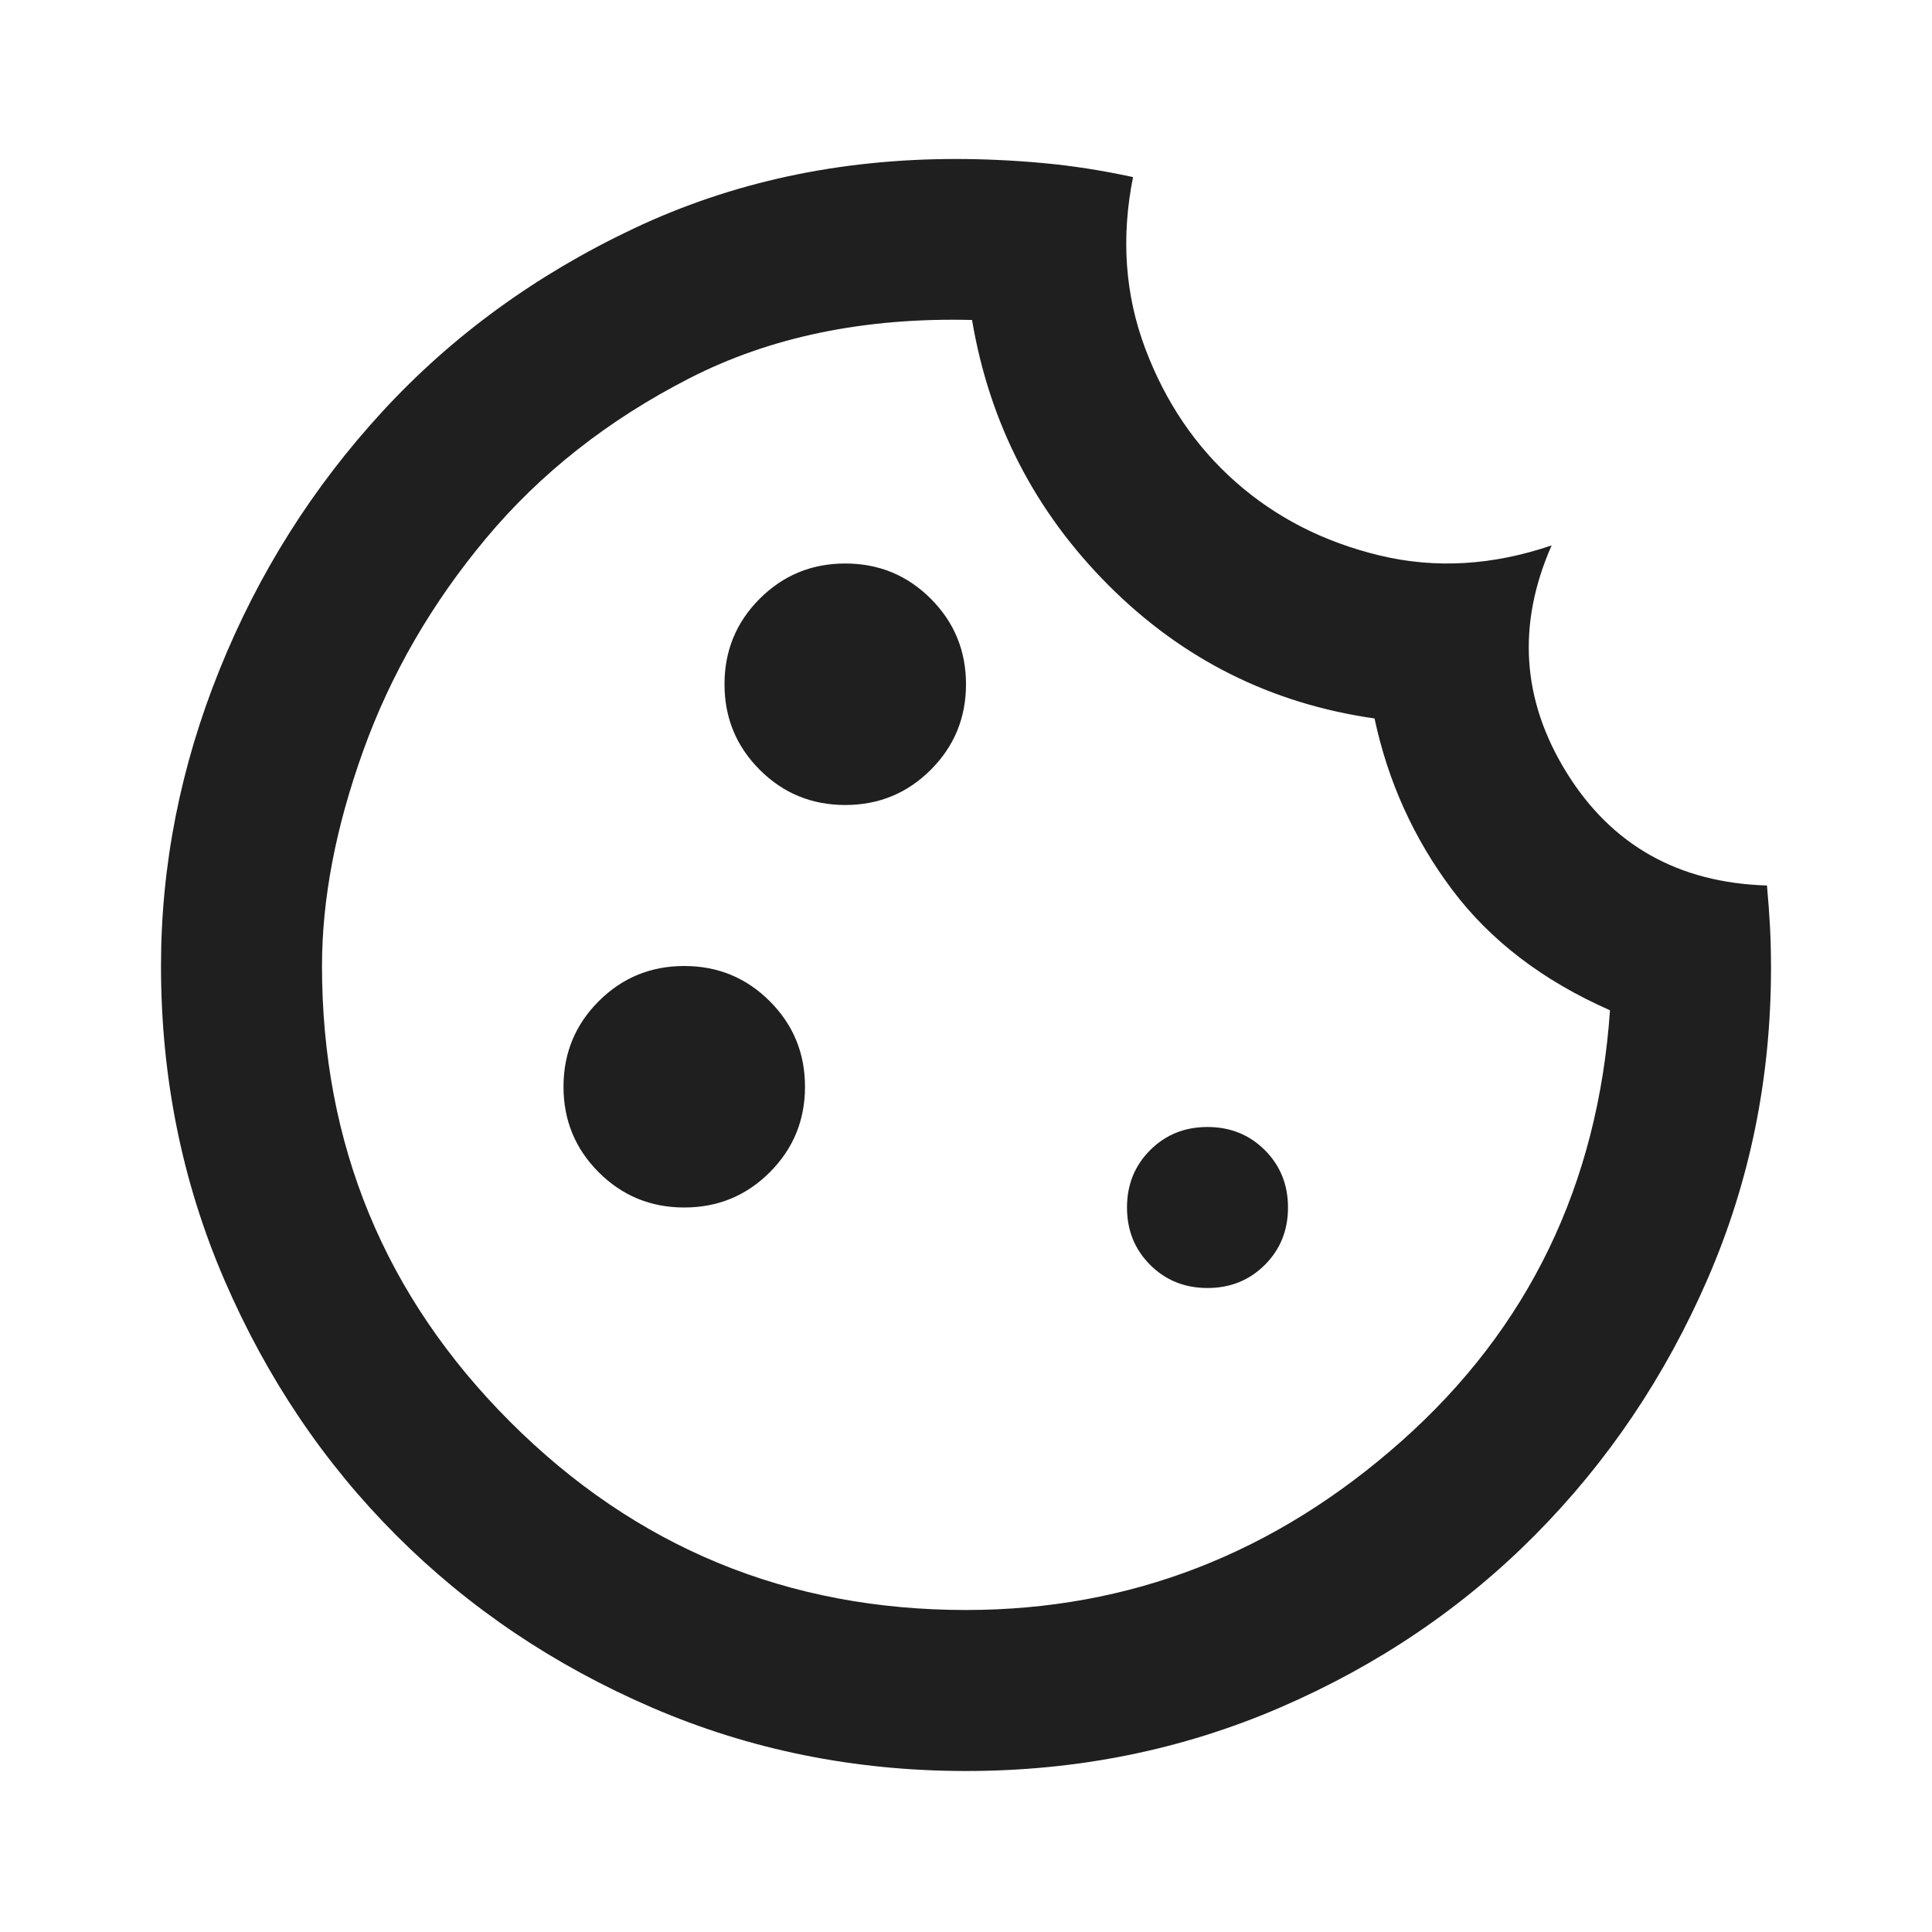
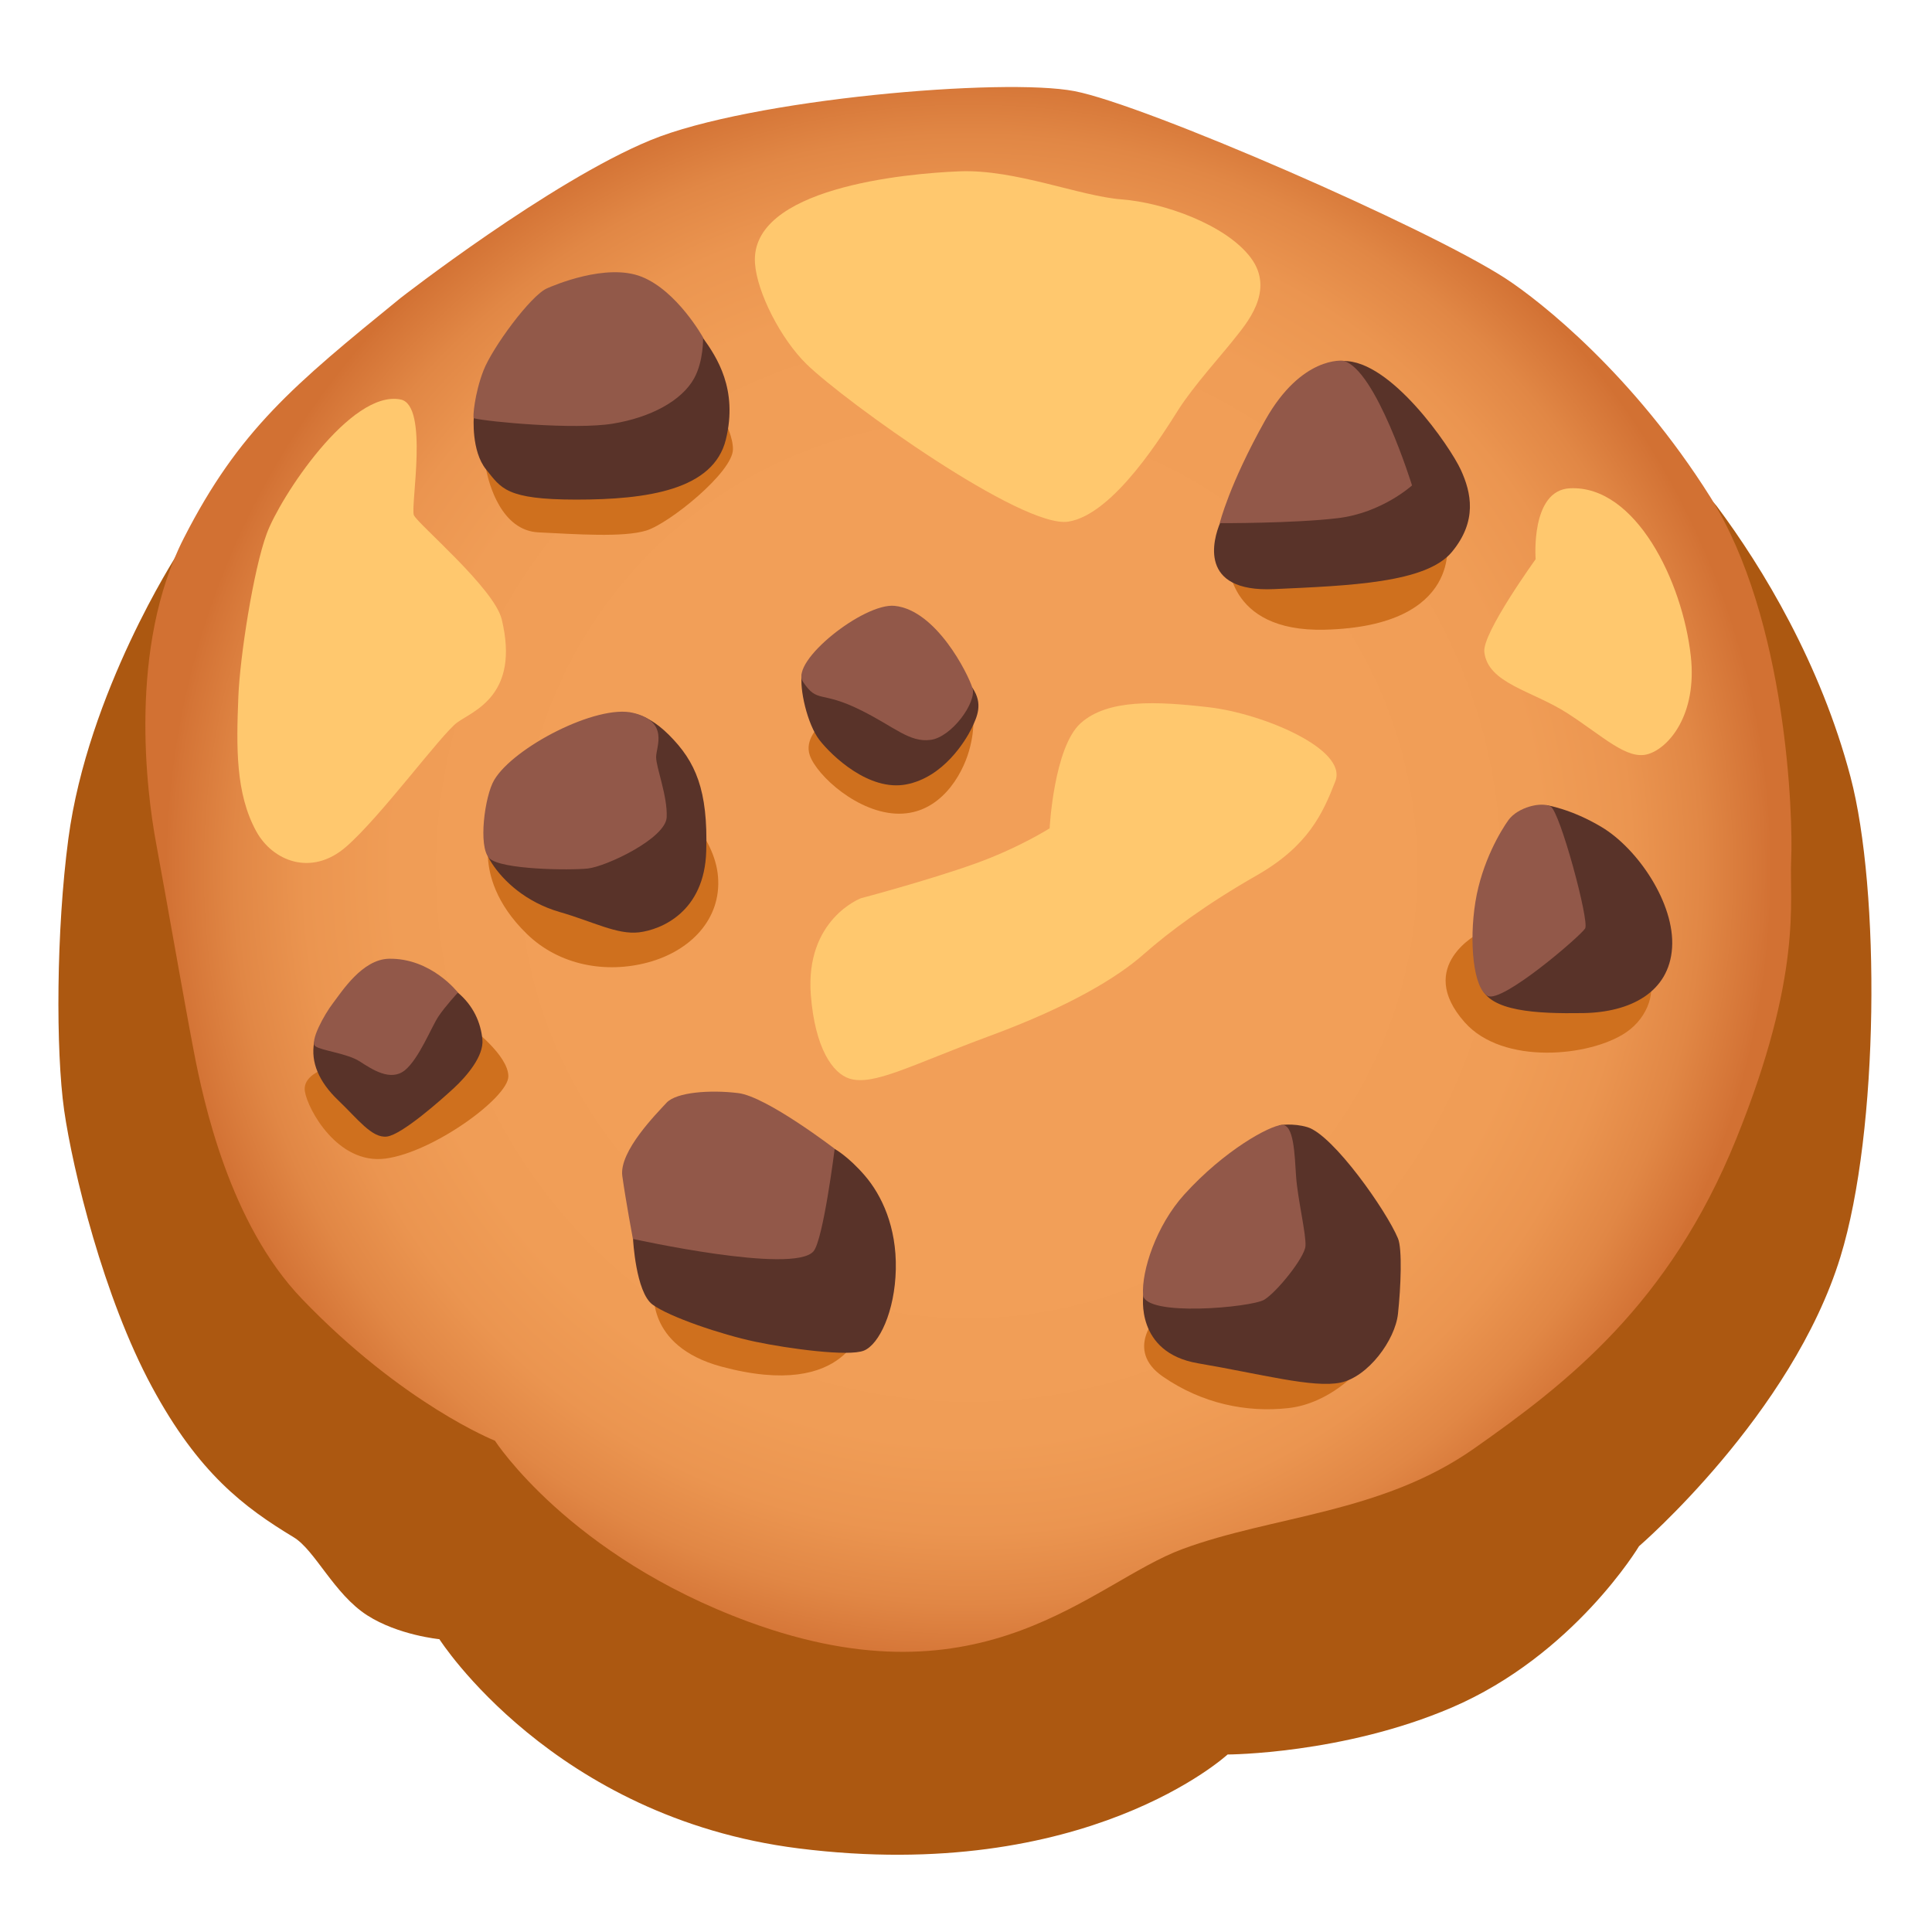
- <svg xmlns="http://www.w3.org/2000/svg" height="24px" viewBox="0 -960 960 960" width="24px" fill="#1f1f1f">
-   <path d="M480-80q-83 0-156-31.5T197-197q-54-54-85.5-127T80-480q0-75 29-147t81-128.5q52-56.5 125-91T475-881q21 0 43 2t45 7q-9 45 6 85t45 66.5q30 26.5 71.5 36.5t85.5-5q-26 59 7.5 113t99.5 56q1 11 1.5 20.5t.5 20.5q0 82-31.5 154.5t-85.5 127q-54 54.5-127 86T480-80Zm-60-480q25 0 42.5-17.5T480-620q0-25-17.5-42.5T420-680q-25 0-42.5 17.5T360-620q0 25 17.5 42.5T420-560Zm-80 200q25 0 42.5-17.5T400-420q0-25-17.5-42.5T340-480q-25 0-42.5 17.5T280-420q0 25 17.5 42.5T340-360Zm260 40q17 0 28.5-11.5T640-360q0-17-11.5-28.5T600-400q-17 0-28.5 11.5T560-360q0 17 11.5 28.5T600-320ZM480-160q122 0 216.5-84T800-458q-50-22-78.5-60T683-603q-77-11-132-66t-68-132q-80-2-140.5 29t-101 79.5Q201-644 180.5-587T160-480q0 133 93.5 226.5T480-160Zm0-324Z" />
+ <svg xmlns="http://www.w3.org/2000/svg" width="800px" height="800px" viewBox="0 0 128 128" aria-hidden="true" role="img" class="iconify iconify--noto" preserveAspectRatio="xMidYMid meet">
+   <path d="M15.99 35.76l-4.26.98s-5.91 9.12-7.2 18.82c-.81 6.09-.84 14.04-.28 18c.57 3.96 2.61 12.39 5.82 18.33c3.09 5.72 6.1 7.97 9.39 9.96c1.41.85 2.67 3.76 4.87 5.17c2.06 1.32 4.78 1.58 4.78 1.58s7.52 11.81 23.79 13.86c19.09 2.4 28.43-6.22 28.43-6.22s7.64-.02 14.85-3.11c8.09-3.47 12.41-10.69 12.41-10.69s10.13-8.72 13.34-19.16c2.58-8.38 2.65-24.31.67-31.81s-5.81-13.85-8.85-17.92c-2.42-3.24-29.44-17.6-32.7-18.88c-3.25-1.27-33.52-3.25-34.65-2.4c-1.13.86-30.41 23.49-30.41 23.49z" fill="#ac5811" />
+   <radialGradient id="IconifyId17ecdb2904d178eab6390" cx="64.164" cy="57.596" r="53.202" gradientUnits="userSpaceOnUse">
+     <stop offset=".507" stop-color="#f29f58" />
+     <stop offset=".715" stop-color="#f09d56" />
+     <stop offset=".826" stop-color="#eb9550" />
+     <stop offset=".914" stop-color="#e18745" />
+     <stop offset=".99" stop-color="#d47436" />
+     <stop offset="1" stop-color="#d27133" />
+   </radialGradient>
+   <path d="M26.53 19.75c-7.05 5.74-10.7 8.74-14.36 15.92S9.69 52.38 10.35 55.9c.65 3.52 1.83 10.31 2.48 13.7c.65 3.4 2.38 11.46 7.17 16.45c6.71 6.99 12.79 9.4 12.79 9.4s4.93 7.64 16.84 12.01c15.66 5.74 22.71-2.61 28.71-4.83s13.18-2.35 19.32-6.66c6.13-4.31 12.92-9.53 17.36-20.49s3.52-15.79 3.65-18.53c.13-2.74-.26-15.92-5.35-24.01s-11.21-12.95-13.57-14.49C94.53 15.06 75.89 6.95 71.2 6.04c-4.7-.91-21.46.51-28.11 3.25S26.53 19.75 26.53 19.75z" fill="url(#IconifyId17ecdb2904d178eab6390)" />
+   <path d="M56.28 71.46c-1.11-.35-2.28-2-2.56-5.53c-.39-5.03 3.32-6.42 3.32-6.42s4.42-1.17 7.53-2.28c2.89-1.03 4.97-2.35 4.97-2.35s.28-5.39 2.07-6.98c1.8-1.59 4.97-1.45 8.5-1.04c3.52.41 9.19 2.76 8.36 4.9c-.83 2.14-1.8 4.28-5.18 6.22c-3.38 1.93-5.8 3.73-7.53 5.25c-1.73 1.53-4.9 3.45-10.15 5.39s-7.73 3.34-9.33 2.84z" fill="#ffc86e" />
+   <path d="M26.55 26.47c-3.32-.68-8.01 6.51-8.88 8.89c-.88 2.38-1.78 8.18-1.88 10.83c-.13 3.29-.19 6.38 1.19 8.89c1.06 1.94 3.63 3.03 5.94 1.03c2.31-2 6.32-7.48 7.38-8.25s4.16-1.79 2.94-6.83c-.5-2.06-5.57-6.32-5.82-6.9c-.24-.57 1.01-7.27-.87-7.66z" fill="#ffc86e" />
+   <path d="M50.02 17.44c.13 1.93 1.71 5.02 3.42 6.69c2.56 2.49 14.3 10.91 17.34 10.43s6.35-5.94 7.32-7.46s2.9-3.66 3.66-4.63c.76-.97 2.76-3.18 1.11-5.39c-1.66-2.21-5.8-3.66-8.56-3.87c-2.76-.21-7.05-2-10.71-1.86c-3.66.14-13.92 1.11-13.58 6.09z" fill="#ffc86e" />
+   <path d="M98.34 43.19c.23 2.1 3.18 2.56 5.53 4.08s3.94 3.11 5.32 2.69c1.38-.41 3.26-2.62 2.83-6.49c-.55-4.97-3.66-11.33-8.01-11.12c-2.63.13-2.27 4.7-2.27 4.7s-3.54 4.9-3.4 6.14z" fill="#ffc86e" />
+   <path d="M41.47 30.23s-9.43-.06-9.26.88c.18.94 1 4.04 3.46 4.16c2.46.12 5.63.35 7.15-.12c1.52-.47 5.74-3.87 5.74-5.39s-1.7-3.75-1.7-3.75l-5.39 4.22z" fill="#cf701e" />
+   <path d="M54.94 47.52s-.11.07-.27.2c-.47.39-1.37 1.3-1.02 2.32c.47 1.35 3.22 3.87 5.92 3.87s4.16-2.52 4.63-4.16c.47-1.64.23-2.64.23-2.64l-9.49.41z" fill="#cf701e" />
+   <path d="M33.91 55.2s-1.64.59-1.58 1.64c.06 1.05.47 2.99 2.58 5.04c2.13 2.07 5.22 2.64 8.03 1.88c2.81-.76 4.86-2.87 4.63-5.68c-.23-2.81-2.93-4.98-2.93-4.98l-10.73 2.1z" fill="#cf701e" />
+   <path d="M21.78 70.73s-1.76.41-1.58 1.58s2.17 4.86 5.33 4.45s8.15-4.04 8.15-5.45s-2.52-3.28-2.52-3.28l-9.38 2.7z" fill="#cf701e" />
+   <path d="M43.34 85.38s-.65 3.78 4.45 5.16c8.5 2.29 9.38-2.87 9.38-2.87l-13.83-2.29z" fill="#cf701e" />
+   <path d="M76.73 87.13s-2.28 2.28.31 4.07c2.59 1.79 5.54 2.4 8.32 2.09s4.68-2.53 4.68-2.53l-13.31-3.63z" fill="#cf701e" />
+   <path d="M98.01 61.81s-4.3 2.17-.97 5.92c2.53 2.86 8.32 2.28 10.69.67c1.55-1.05 2.01-2.91 1.43-3.85c-.59-.94-11.15-2.74-11.15-2.74z" fill="#cf701e" />
+   <path d="M81.37 36.97s-.23 4.91 6.39 4.75c9.26-.23 8.09-5.98 8.09-5.98l-14.48 1.23z" fill="#cf701e" />
+   <path d="M85.65 30.82s-4.34 2.7-4.81 3.81c-.47 1.11-1.47 4.63 3.57 4.4c5.04-.23 10.08-.41 11.78-2.46c1.7-2.05 1.29-3.93.59-5.45s-4.64-7.27-7.77-7.2c-2.05.04-3.36 6.9-3.36 6.9z" fill="#593329" />
+   <path d="M88.99 23.9s-2.75-.35-5.16 3.93c-2.4 4.28-3.02 6.83-3.02 6.83s4.89.02 7.82-.33c2.93-.35 4.92-2.17 4.92-2.17s-2.39-7.73-4.56-8.26z" fill="#925849" />
+   <path d="M55.71 43.89s-2.4-.16-2.58.77c-.18.94.35 3.33 1.17 4.38s3.28 3.4 5.74 2.93c2.46-.47 3.92-2.88 4.33-3.71c.37-.78.77-1.62.07-2.67c-.71-1.06-8.73-1.7-8.73-1.7z" fill="#593329" />
+   <path d="M59.28 40.14c-2.04-.22-6.96 3.69-6.08 5.03c.98 1.47 1.15.54 3.85 1.89c2.23 1.11 3.2 2.14 4.6 1.96s3.07-2.49 2.78-3.43c-.29-.94-2.39-5.16-5.15-5.45z" fill="#925849" />
+   <path d="M36.19 24.31l-4.8 3.32s-.18 2.25.82 3.48s1.29 1.99 5.98 1.99s9.08-.64 9.9-3.98c.82-3.34-.62-5.48-1.5-6.71c-.88-1.23-10.4 1.9-10.4 1.9z" fill="#593329" />
+   <path d="M36.25 19.1c-1.08.46-3.63 3.93-4.22 5.45c-.59 1.52-.72 3.14-.64 3.16c.97.24 6.68.77 9.2.36c2.52-.41 4.57-1.52 5.39-2.99c.65-1.17.6-2.72.6-2.72s-1.71-3.08-4.06-4.02c-2.34-.94-5.86.58-6.27.76z" fill="#925949" />
+   <path d="M32.23 55.42s-.4.61.36 1.78s2.25 2.57 4.48 3.22c2.23.64 3.81 1.52 5.27 1.35c1.47-.18 4.34-1.35 4.45-5.39c.12-4.04-.7-5.92-2.46-7.68s-3.03-1.46-3.03-1.46l-9.07 8.18z" fill="#593329" />
+   <path d="M32.74 51.68c-.62 1.04-1.08 4.42-.32 5.18c.76.76 5.33.81 6.53.68c1.21-.13 5.16-1.99 5.22-3.4c.06-1.41-.7-3.28-.7-3.98s.88-2.34-1.52-2.93s-7.93 2.28-9.21 4.45z" fill="#925849" />
+   <path d="M24.82 66.86s-3.77.93-4.01 2.22c-.23 1.29.31 2.59 1.6 3.82s2.23 2.52 3.22 2.4c1-.12 3.63-2.46 4.45-3.22c.82-.76 1.99-2.11 1.88-3.22s-.59-2.23-1.64-3.11c-1.04-.88-5.5 1.11-5.5 1.11z" fill="#593329" />
+   <path d="M25.76 63.52c-1.76.04-3.11 2.17-3.69 2.93c-.59.76-1.58 2.58-1.17 2.87c.41.29 2.11.47 2.93 1c.82.53 2.05 1.35 2.99.59c.94-.76 1.76-2.87 2.23-3.57c.47-.7 1.29-1.58 1.29-1.58s-1.77-2.3-4.58-2.24z" fill="#925849" />
+   <path d="M47.27 77.64c-.35.41-5.33 4.45-5.33 4.45s.18 3.52 1.29 4.34c1.11.82 4.57 1.99 6.8 2.46c2.23.47 6.21 1 7.21.59c1-.41 2.05-2.58 2.11-5.39c.06-2.81-.94-4.91-2.05-6.2c-1.11-1.29-2-1.77-2-1.77l-8.03 1.52z" fill="#593329" />
+   <path d="M53.89 82.91c.65-.73 1.41-6.8 1.41-6.8s-4.51-3.46-6.39-3.69c-1.88-.23-4.1-.06-4.75.64c-.64.7-3.16 3.22-2.93 4.86s.7 4.16.7 4.16s10.61 2.36 11.96.83z" fill="#925849" />
+   <path d="M75.75 85.8s-.57 3.8 3.61 4.52c4.18.71 7.65 1.66 9.46 1.28c1.81-.38 3.61-2.8 3.8-4.56c.19-1.76.29-4.3 0-4.99c-.76-1.83-4.28-6.84-5.99-7.37c-.96-.29-1.87-.13-1.87-.13L75.75 85.8z" fill="#593329" />
+   <path d="M78.46 79.14c-1.87 2.07-2.83 5.06-2.73 6.64c.1 1.49 7.19.84 8.03.33c.84-.51 2.67-2.79 2.73-3.55s-.52-3.14-.62-4.61c-.1-1.47-.14-3.47-.95-3.42c-.81.05-3.8 1.67-6.46 4.61z" fill="#925849" />
+   <path d="M102.44 53.34s1.65.24 3.68 1.46c2.37 1.42 4.85 5.04 4.66 7.99s-2.76 4.28-5.89 4.33s-6.19-.12-6.76-1.74c-.57-1.62 4.31-12.04 4.31-12.04z" fill="#593329" />
+   <path d="M99.94 54.33c-.49.68-1.76 2.76-2.19 5.42s-.14 5.7.81 6.23c.95.52 6.18-3.99 6.46-4.47c.29-.48-1.67-7.75-2.29-8.08s-2.17.05-2.79.9z" fill="#925849" />
</svg>
